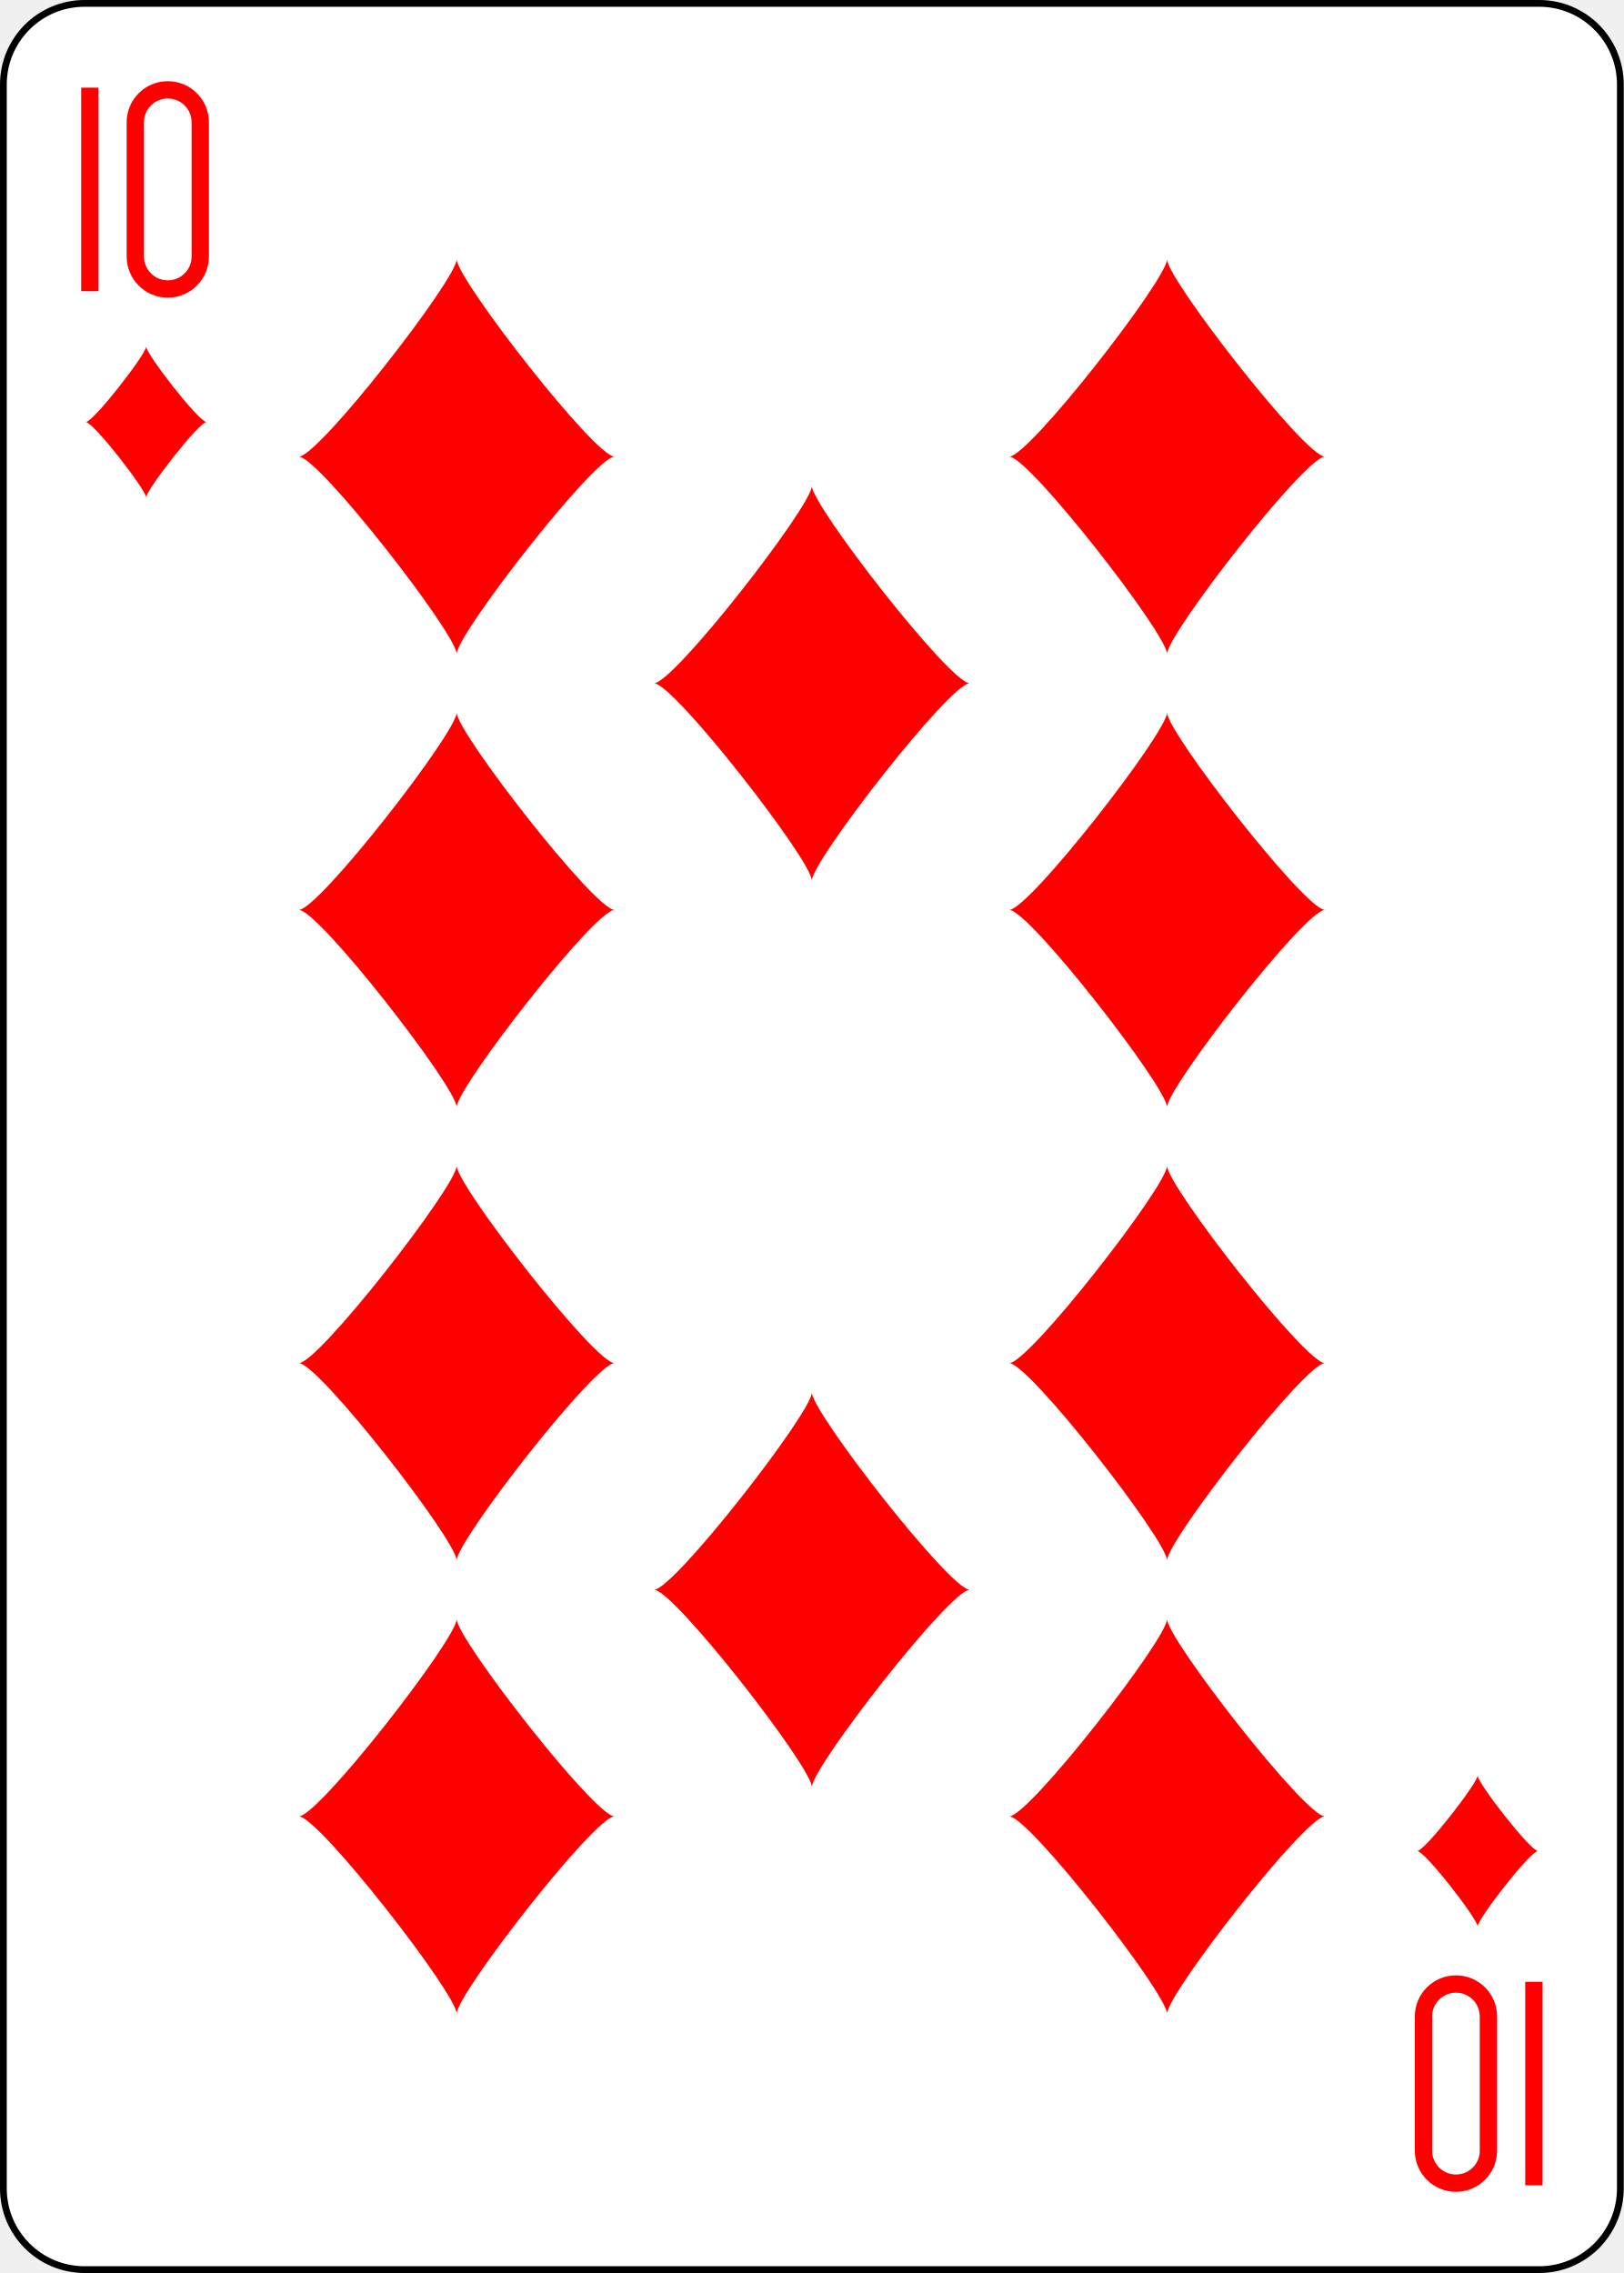
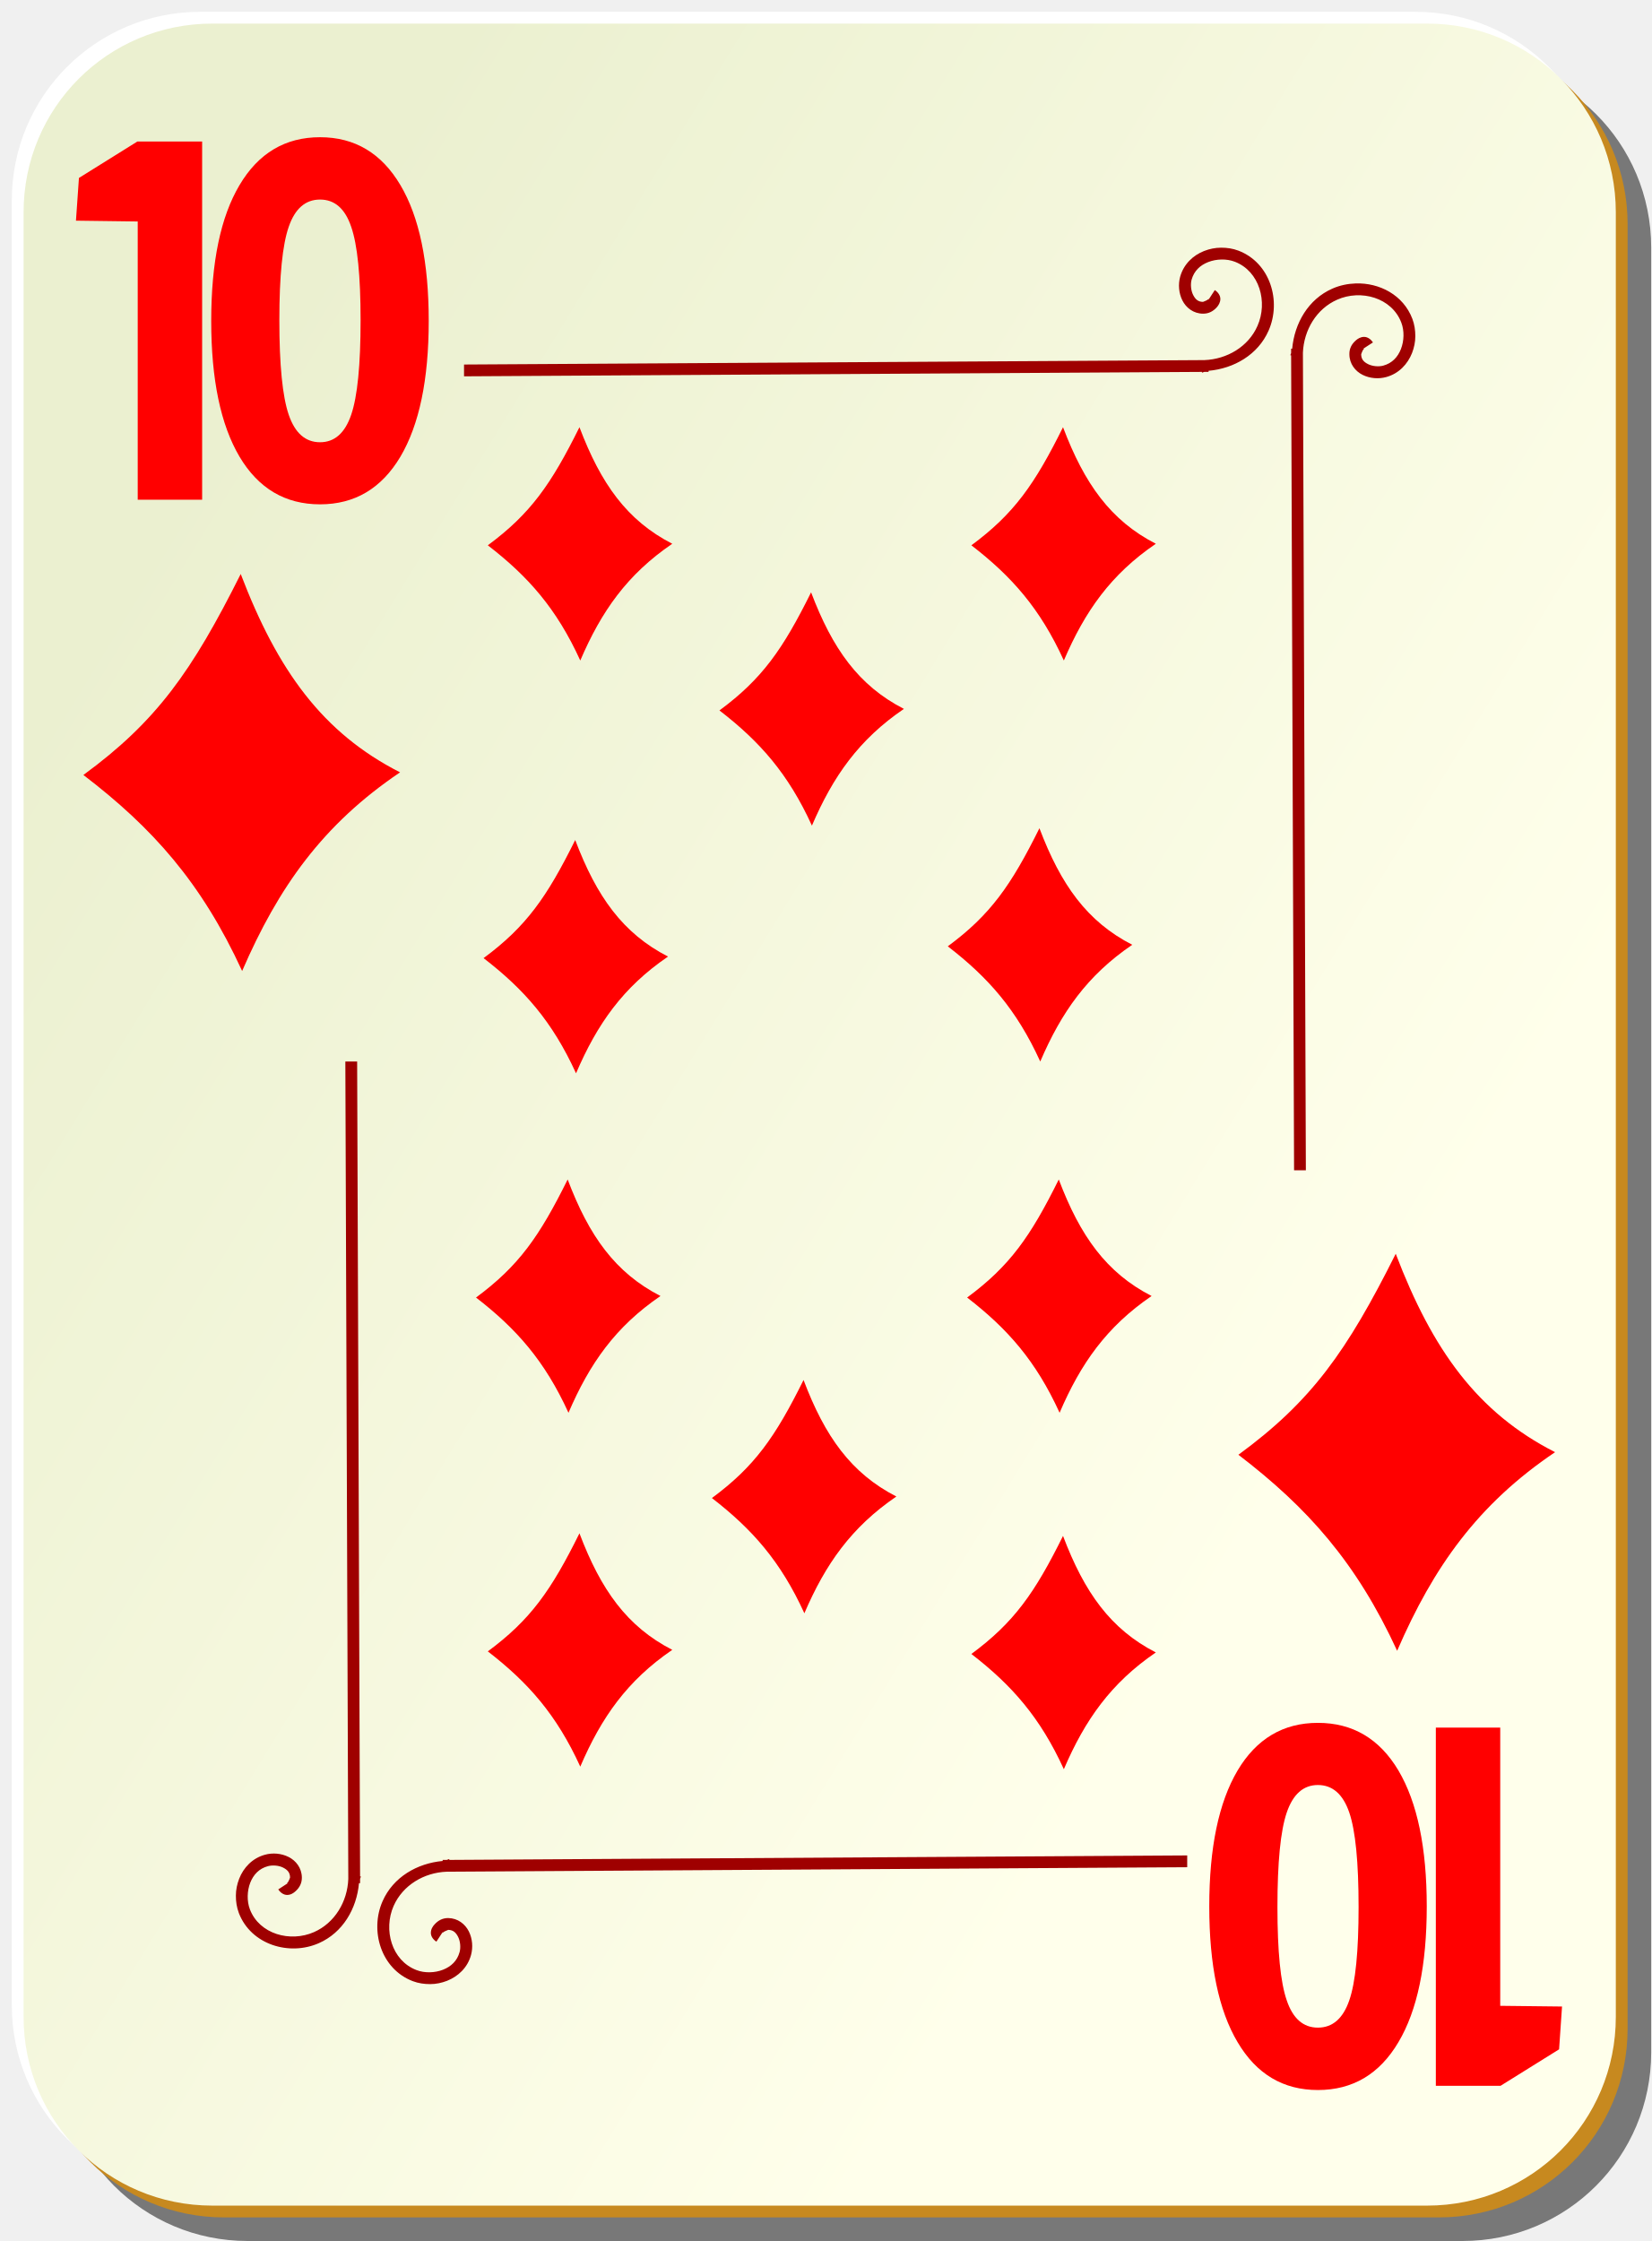
- <svg xmlns="http://www.w3.org/2000/svg" xmlns:xlink="http://www.w3.org/1999/xlink" class="card" face="TD" height="3.5in" preserveAspectRatio="none" viewBox="-120 -168 240 336" width="2.5in">
-   <symbol id="SDT" viewBox="-600 -600 1200 1200" preserveAspectRatio="xMinYMid">
-     <path d="M-400 0C-350 0 0 -450 0 -500C0 -450 350 0 400 0C350 0 0 450 0 500C0 450 -350 0 -400 0Z" fill="red" />
-   </symbol>
-   <symbol id="VDT" viewBox="-500 -500 1000 1000" preserveAspectRatio="xMinYMid">
-     <path d="M-260 430L-260 -430M-50 0L-50 -310A150 150 0 0 1 250 -310L250 310A150 150 0 0 1 -50 310Z" stroke="red" stroke-width="80" stroke-linecap="square" stroke-miterlimit="1.5" fill="none" />
-   </symbol>
-   <rect width="239" height="335" x="-119.5" y="-167.5" rx="12" ry="12" fill="white" stroke="black" />
-   <use xlink:href="#VDT" height="32" x="-114.4" y="-156" />
-   <use xlink:href="#SDT" height="26.769" x="-111.784" y="-119" />
-   <use xlink:href="#SDT" height="70" x="-87.501" y="-135.501" />
-   <use xlink:href="#SDT" height="70" x="17.501" y="-135.501" />
-   <use xlink:href="#SDT" height="70" x="-87.501" y="-68.5" />
-   <use xlink:href="#SDT" height="70" x="17.501" y="-68.5" />
-   <use xlink:href="#SDT" height="70" x="-35" y="-102" />
-   <g transform="rotate(180)">
-     <use xlink:href="#VDT" height="32" x="-114.4" y="-156" />
-     <use xlink:href="#SDT" height="26.769" x="-111.784" y="-119" />
-     <use xlink:href="#SDT" height="70" x="-87.501" y="-135.501" />
-     <use xlink:href="#SDT" height="70" x="17.501" y="-135.501" />
-     <use xlink:href="#SDT" height="70" x="-87.501" y="-68.5" />
-     <use xlink:href="#SDT" height="70" x="17.501" y="-68.5" />
-     <use xlink:href="#SDT" height="70" x="-35" y="-102" />
+ <svg xmlns="http://www.w3.org/2000/svg" id="svg2" viewBox="0 0 140 190" version="1.0" y="0" x="0">
+   <defs id="defs3">
+     <linearGradient id="linearGradient9507" y2="128.7" gradientUnits="userSpaceOnUse" y1="63.1" gradientTransform="translate(0 -1)" x2="109" x1="2">
+       <stop id="stop2062" style="stop-color:#ebf0d0" offset="0" />
+       <stop id="stop2064" style="stop-color:#ffffeb" offset="1" />
+     </linearGradient>
+   </defs>
+   <g id="layer1">
+     <g id="g1344">
+       <g id="g5630">
+         <path id="rect2070" style="fill-opacity:.498;fill:#000000" d="m21 5h103c8.86 0 16 7.136 16 16v153c0 8.86-7.14 16-16 16h-103c-8.864 0-16-7.14-16-16v-153c0-8.864 7.136-16 16-16z" />
+         <path id="rect1300" style="fill:#ffffff" d="m17 1h103c8.86 0 16 7.136 16 16v153c0 8.86-7.14 16-16 16h-103c-8.864 0-16-7.14-16-16v-153c0-8.864 7.136-16 16-16z" />
+         <path id="path5624" style="fill:#c7891f" d="m19 3h103c8.86 0 16 7.136 16 16v153c0 8.86-7.14 16-16 16h-103c-8.864 0-16-7.14-16-16v-153c0-8.864 7.136-16 16-16z" />
+         <path id="rect1306" style="fill:url(#linearGradient9507)" d="m18 2h103c8.86 0 16 7.136 16 16v153c0 8.86-7.14 16-16 16h-103c-8.864 0-16-7.14-16-16v-153c0-8.864 7.136-16 16-16z" />
+       </g>
+       <path id="path2869" style="fill-rule:evenodd;fill:#9f0000" d="m103.53 21c-0.5 0.002-0.97 0.099-1.44 0.281-0.93 0.364-1.73 1.112-2.03 2.188-0.173 0.645-0.12 1.381 0.19 2s0.93 1.119 1.75 1.125c0.48 0.003 0.85-0.196 1.16-0.532 0.15-0.167 0.31-0.415 0.31-0.718s-0.21-0.583-0.47-0.75l-0.53 0.812c0.07 0.046 0-0.005 0-0.062 0-0.058 0.02-0.022-0.03 0.031-0.1 0.106-0.46 0.219-0.44 0.219-0.42-0.003-0.65-0.217-0.84-0.594s-0.23-0.905-0.13-1.281c0.21-0.751 0.72-1.231 1.41-1.5 0.69-0.27 1.55-0.298 2.25-0.031 2.11 0.807 2.82 3.429 1.93 5.437-0.77 1.764-2.58 2.83-4.5 2.906l-62.776 0.375v1l62.566-0.375v0.063c0.07 0 0.14-0.06 0.21-0.063h0.35v-0.093c2.16-0.195 4.19-1.362 5.09-3.407 1.1-2.492 0.15-5.748-2.56-6.781-0.47-0.18-0.97-0.252-1.47-0.25zm11.41 3.031c-0.67 0.023-1.35 0.163-1.97 0.438-2.05 0.903-3.21 2.93-3.41 5.093h-0.09v0.344c0 0.078-0.06 0.141-0.06 0.219h0.06l0.25 69.094h1l-0.25-69.313c0.08-1.919 1.14-3.72 2.91-4.5 2-0.887 4.62-0.178 5.43 1.938 0.27 0.698 0.24 1.561-0.03 2.25-0.27 0.688-0.75 1.202-1.5 1.406-0.37 0.102-0.9 0.064-1.28-0.125s-0.59-0.421-0.59-0.844c0 0.018 0.11-0.34 0.21-0.437 0.06-0.049 0.09-0.031 0.04-0.032-0.06 0-0.11-0.07-0.07 0l0.82-0.531c-0.17-0.259-0.45-0.468-0.75-0.469-0.31 0-0.55 0.16-0.72 0.313-0.34 0.306-0.54 0.681-0.53 1.156 0 0.819 0.5 1.44 1.12 1.75 0.62 0.311 1.36 0.363 2 0.188 1.08-0.293 1.82-1.102 2.19-2.031 0.18-0.465 0.28-0.941 0.28-1.438s-0.07-0.996-0.25-1.469c-0.77-2.029-2.8-3.068-4.81-3zm-85.659 65.969l0.25 69.31c-0.076 1.92-1.142 3.72-2.906 4.5-2.008 0.89-4.63 0.18-5.437-1.93-0.267-0.7-0.239-1.57 0.031-2.26 0.269-0.68 0.749-1.2 1.5-1.4 0.376-0.1 0.904-0.07 1.281 0.12s0.591 0.42 0.594 0.85c0-0.02-0.113 0.34-0.219 0.43-0.053 0.05-0.089 0.04-0.031 0.04 0.057 0 0.108 0.07 0.062 0l-0.812 0.53c0.167 0.26 0.447 0.47 0.75 0.47s0.551-0.16 0.718-0.32c0.336-0.3 0.535-0.68 0.532-1.15-0.006-0.82-0.506-1.44-1.125-1.75s-1.355-0.37-2-0.19c-1.076 0.29-1.824 1.1-2.188 2.03-0.182 0.47-0.279 0.94-0.281 1.44s0.07 0.99 0.25 1.47c1.033 2.7 4.289 3.66 6.781 2.56 2.045-0.9 3.212-2.93 3.407-5.09h0.093v-0.35c0.003-0.08 0.063-0.14 0.063-0.22h-0.063l-0.25-69.09h-1zm71.379 67.31l-62.566 0.38v-0.07c-0.078 0-0.141 0.06-0.219 0.07h-0.344v0.09c-2.163 0.2-4.19 1.36-5.093 3.41-1.101 2.49-0.144 5.75 2.562 6.78 0.472 0.18 0.971 0.25 1.469 0.25 0.497 0 0.972-0.1 1.437-0.28 0.93-0.37 1.739-1.11 2.032-2.19 0.175-0.65 0.122-1.38-0.188-2s-0.932-1.12-1.75-1.13c-0.476 0-0.85 0.2-1.156 0.54-0.153 0.16-0.314 0.41-0.313 0.72 0.001 0.3 0.21 0.58 0.469 0.74l0.531-0.81c-0.07-0.04 0 0.01 0 0.07 0 0.05-0.017 0.02 0.031-0.04 0.097-0.1 0.455-0.21 0.438-0.22 0.423 0.01 0.655 0.22 0.844 0.6s0.227 0.9 0.125 1.28c-0.205 0.75-0.718 1.23-1.407 1.5-0.688 0.27-1.552 0.3-2.25 0.03-2.115-0.81-2.824-3.43-1.937-5.44 0.779-1.76 2.581-2.83 4.5-2.9l62.785-0.38v-1z" />
+     </g>
+     <g id="g5202" transform="translate(152.04 99.567)" />
  </g>
+   <path id="path1698" style="fill:#ff0000" d="m11.677 42.368v-23.59l-5.237-0.069 0.253-3.622 4.954-3.089h5.492v30.37m13.434-15.222c0-3.75-0.265-6.389-0.796-7.916-0.52-1.541-1.4-2.311-2.641-2.311-1.24 0-2.125 0.77-2.656 2.311-0.53 1.527-0.795 4.166-0.795 7.916 0 3.791 0.265 6.464 0.795 8.018 0.531 1.554 1.416 2.331 2.656 2.331 1.231 0 2.111-0.777 2.641-2.331 0.531-1.554 0.796-4.227 0.796-8.018m5.777 0.061c0 4.97-0.8 8.807-2.401 11.513-1.601 2.693-3.872 4.039-6.813 4.039-2.951 0-5.227-1.346-6.827-4.039-1.601-2.706-2.401-6.543-2.401-11.513 0-4.983 0.8-8.821 2.401-11.514 1.6-2.706 3.876-4.059 6.827-4.059 2.941 0 5.212 1.353 6.813 4.059 1.601 2.693 2.401 6.531 2.401 11.514" />
+   <path id="path4483" style="fill:#ff0000" d="m127.2 146.47v23.59l5.24 0.06-0.25 3.63-4.96 3.09h-5.49v-30.37m-13.43 15.22c0 3.75 0.26 6.39 0.79 7.91 0.52 1.54 1.4 2.31 2.64 2.31s2.13-0.77 2.66-2.31c0.53-1.52 0.79-4.16 0.79-7.91 0-3.79-0.26-6.47-0.79-8.02s-1.42-2.33-2.66-2.33c-1.23 0-2.11 0.78-2.64 2.33s-0.79 4.23-0.79 8.02m-5.78-0.06c0-4.97 0.8-8.81 2.4-11.52 1.6-2.69 3.87-4.04 6.81-4.04 2.95 0 5.23 1.35 6.83 4.04 1.6 2.71 2.4 6.55 2.4 11.52 0 4.98-0.8 8.82-2.4 11.51-1.6 2.71-3.88 4.06-6.83 4.06-2.94 0-5.21-1.35-6.81-4.06-1.6-2.69-2.4-6.53-2.4-11.51" />
+   <path id="path1608" style="fill-rule:evenodd;fill:#ff0000" d="m20.41 48.665c-4.126 8.245-7.135 12.498-13.34 17.04 5.872 4.487 10.013 9.124 13.46 16.62 3.079-7.121 6.847-12.43 13.39-16.843-6.582-3.349-10.393-8.654-13.51-16.817z" />
+   <path id="path1498" style="fill-rule:evenodd;fill:#ff0000" d="m49.13 36.22c-2.403 4.845-4.155 7.344-7.77 10.013 3.421 2.637 5.832 5.362 7.84 9.767 1.794-4.185 3.988-7.304 7.8-9.898-3.834-1.968-6.054-5.085-7.87-9.882z" />
+   <path id="path1500" style="fill-rule:evenodd;fill:#ff0000" d="m90.13 36.22c-2.403 4.845-4.155 7.344-7.77 10.013 3.421 2.637 5.832 5.362 7.84 9.767 1.794-4.185 3.988-7.304 7.8-9.898-3.834-1.968-6.054-5.085-7.87-9.882z" />
+   <path id="path1502" style="fill-rule:evenodd;fill:#ff0000" d="m68.77 50.22c-2.403 4.845-4.155 7.344-7.77 10.013 3.421 2.637 5.832 5.362 7.84 9.767 1.794-4.185 3.988-7.304 7.8-9.898-3.834-1.968-6.054-5.085-7.87-9.882z" />
+   <path id="path1504" style="fill-rule:evenodd;fill:#ff0000" d="m48.77 71.22c-2.403 4.845-4.155 7.344-7.77 10.013 3.421 2.637 5.832 5.362 7.84 9.767 1.794-4.185 3.988-7.304 7.8-9.898-3.834-1.968-6.054-5.085-7.87-9.882z" />
+   <path id="path1506" style="fill-rule:evenodd;fill:#ff0000" d="m88.13 70.22c-2.403 4.845-4.155 7.344-7.77 10.013 3.421 2.637 5.832 5.362 7.84 9.767 1.794-4.185 3.988-7.304 7.8-9.898-3.834-1.968-6.054-5.085-7.87-9.882z" />
+   <path id="path1508" style="fill-rule:evenodd;fill:#ff0000" d="m89.77 100c-2.403 4.85-4.155 7.34-7.77 10.01 3.421 2.64 5.832 5.37 7.84 9.77 1.794-4.18 3.988-7.3 7.8-9.9-3.834-1.97-6.054-5.08-7.87-9.88z" />
+   <path id="path1510" style="fill-rule:evenodd;fill:#ff0000" d="m48.13 100c-2.403 4.85-4.155 7.34-7.77 10.01 3.421 2.64 5.832 5.37 7.84 9.77 1.794-4.18 3.988-7.3 7.8-9.9-3.834-1.97-6.054-5.08-7.87-9.88z" />
+   <path id="path1512" style="fill-rule:evenodd;fill:#ff0000" d="m49.13 130c-2.403 4.85-4.155 7.34-7.77 10.01 3.421 2.64 5.832 5.37 7.84 9.77 1.794-4.18 3.988-7.3 7.8-9.9-3.834-1.97-6.054-5.08-7.87-9.88z" />
+   <path id="path1514" style="fill-rule:evenodd;fill:#ff0000" d="m68.13 117c-2.403 4.85-4.155 7.34-7.77 10.01 3.421 2.64 5.832 5.37 7.84 9.77 1.794-4.18 3.988-7.3 7.8-9.9-3.834-1.97-6.054-5.08-7.87-9.88z" />
+   <path id="path1516" style="fill-rule:evenodd;fill:#ff0000" d="m90.13 130.22c-2.403 4.85-4.155 7.34-7.77 10.01 3.421 2.64 5.832 5.37 7.84 9.77 1.794-4.18 3.988-7.3 7.8-9.9-3.834-1.97-6.054-5.08-7.87-9.88z" />
+   <path id="path1518" style="fill-rule:evenodd;fill:#ff0000" d="m118.34 106.3c-4.13 8.25-7.13 12.5-13.34 17.04 5.87 4.49 10.01 9.13 13.46 16.62 3.08-7.12 6.85-12.43 13.39-16.84-6.58-3.35-10.39-8.65-13.51-16.82z" />
</svg>
